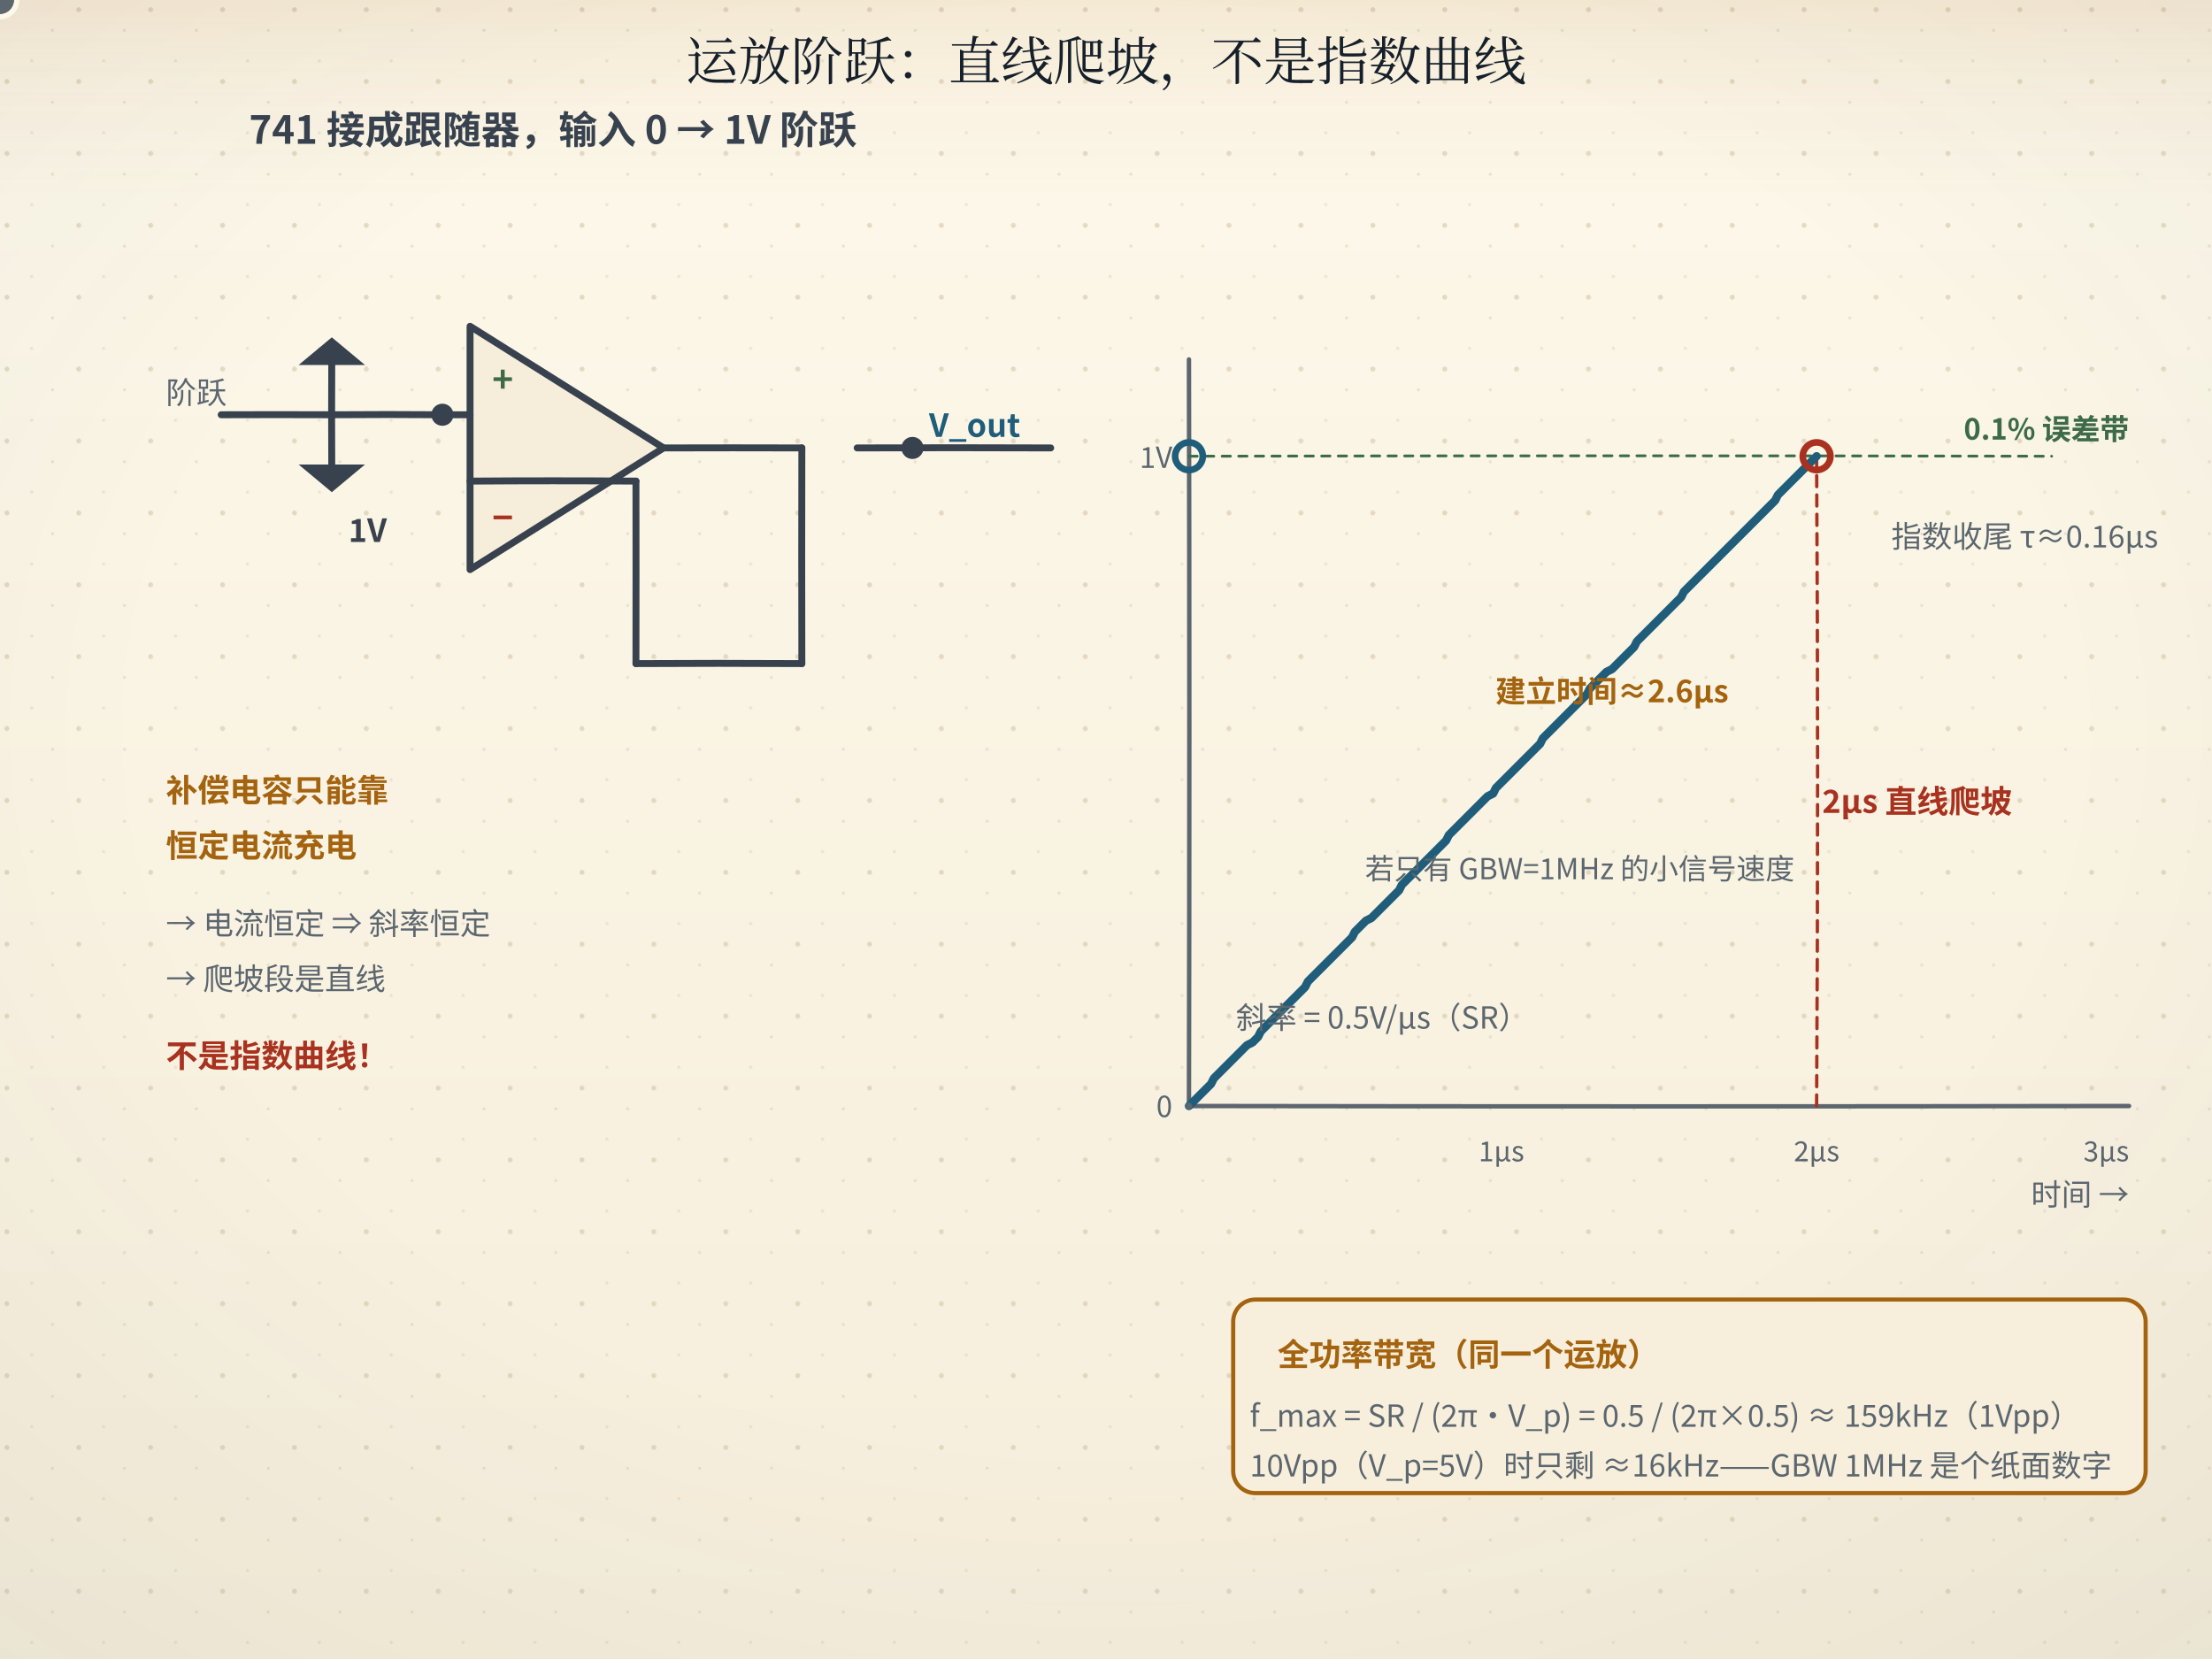
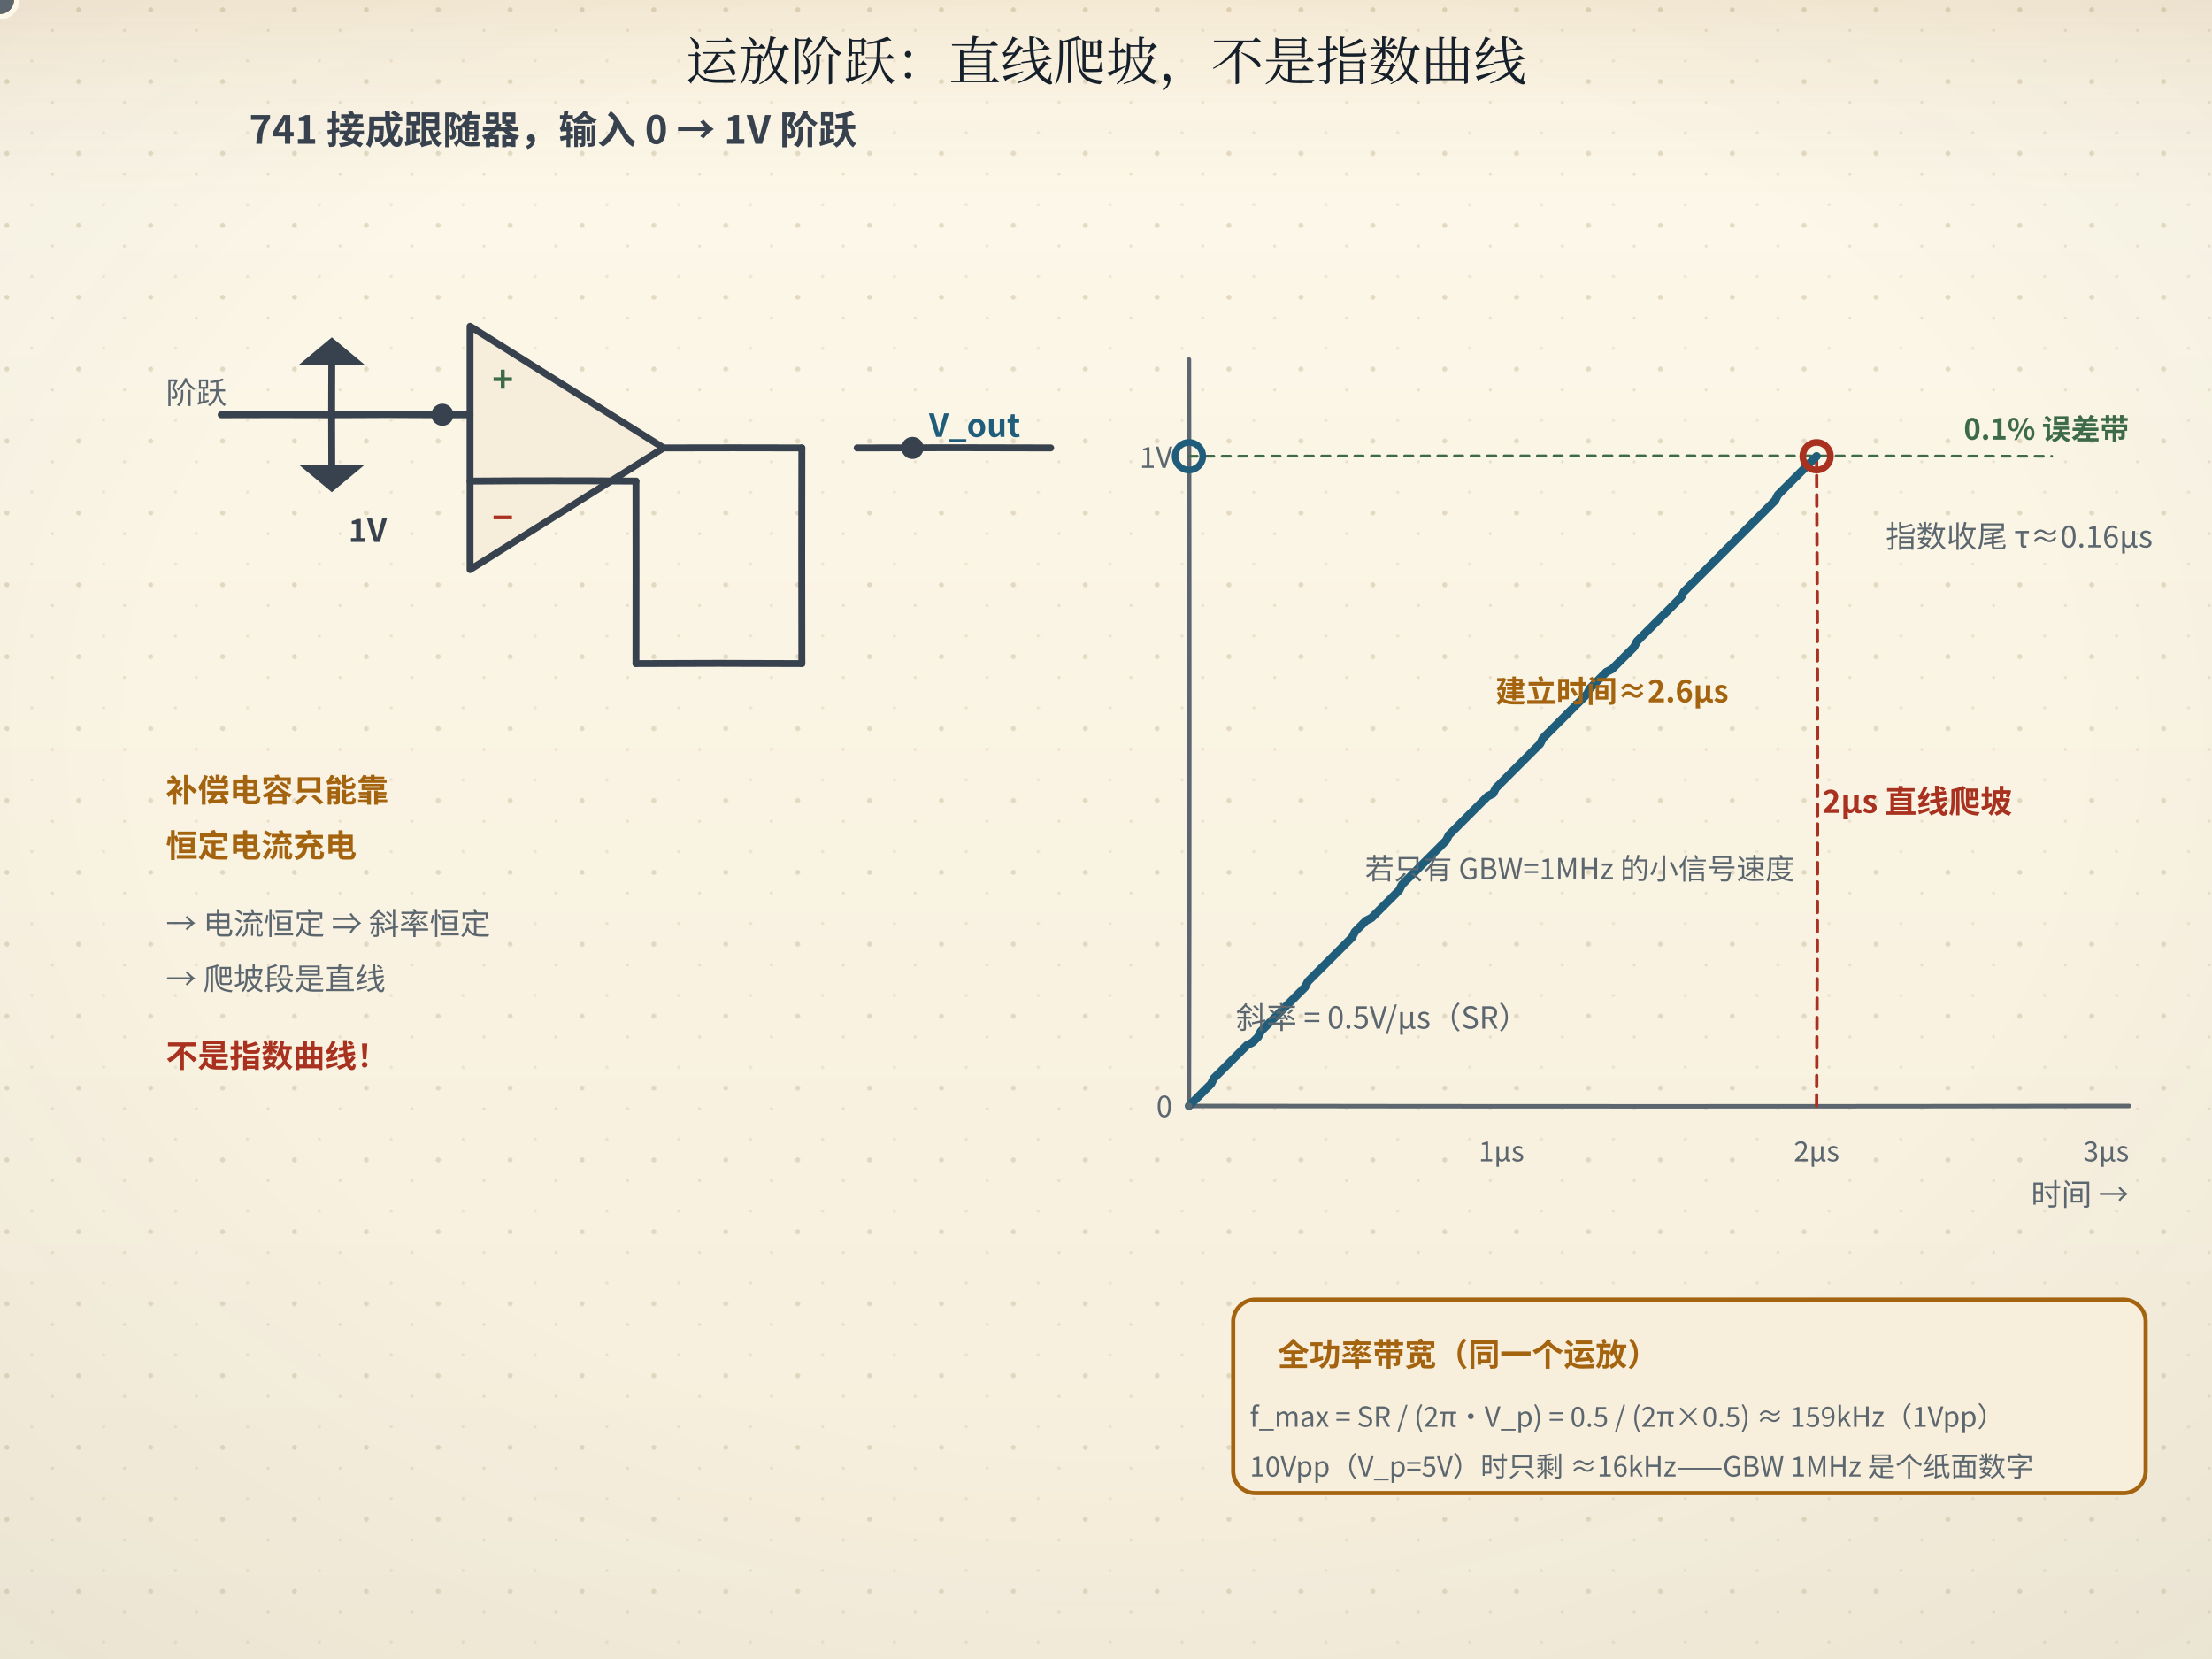
<svg xmlns="http://www.w3.org/2000/svg" width="800" height="600" viewBox="0 0 800 600" role="img" aria-labelledby="ttl">
  <defs>
    <linearGradient id="bgL" x1="0" y1="0" x2="0" y2="1">
      <stop offset="0" stop-color="#fdf8ea" />
      <stop offset="1" stop-color="#f6eedb" />
    </linearGradient>
    <linearGradient id="bgD" x1="0" y1="0" x2="0" y2="1">
      <stop offset="0" stop-color="#141310" />
      <stop offset="1" stop-color="#1d1a14" />
    </linearGradient>
    <radialGradient id="vig" cx="0.5" cy="0.44" r="0.78">
      <stop offset="0.55" stop-color="#16202b" stop-opacity="0" />
      <stop offset="1" stop-color="#16202b" stop-opacity="0.055" />
    </radialGradient>
    <linearGradient id="hdr" x1="0" y1="0" x2="0" y2="1">
      <stop offset="0" stop-color="#a4630f" stop-opacity="0.10" />
      <stop offset="0.55" stop-color="#a4630f" stop-opacity="0.028" />
      <stop offset="1" stop-color="#a4630f" stop-opacity="0" />
    </linearGradient>
    <linearGradient id="hdrD" x1="0" y1="0" x2="0" y2="1">
      <stop offset="0" stop-color="#dcab63" stop-opacity="0.13" />
      <stop offset="0.55" stop-color="#dcab63" stop-opacity="0.04" />
      <stop offset="1" stop-color="#dcab63" stop-opacity="0" />
    </linearGradient>
    <pattern id="dots" width="26" height="26" patternUnits="userSpaceOnUse">
      <circle cx="2.5" cy="3.5" r="0.9" fill="#c9bb9d" />
      <circle cx="19" cy="11" r="0.55" fill="#c9bb9d" opacity="0.7" />
      <circle cx="11.5" cy="22" r="0.6" fill="#c9bb9d" opacity="0.55" />
    </pattern>
    <filter id="soft" x="-40%" y="-40%" width="180%" height="180%">
      <feDropShadow dx="0" dy="1.4" stdDeviation="2" flood-color="#16202b" flood-opacity="0.13" />
    </filter>
    <filter id="pglow" x="-70%" y="-70%" width="240%" height="240%">
      <feGaussianBlur stdDeviation="1.7" result="b" />
      <feMerge>
        <feMergeNode in="b" />
        <feMergeNode in="SourceGraphic" />
      </feMerge>
    </filter>
  </defs>
  <rect class="page-bg" width="800" height="600" fill="url(#bgL)" />
  <rect class="page-grain" width="800" height="600" fill="url(#dots)" />
  <rect class="page-vig" width="800" height="600" fill="url(#vig)" />
  <rect class="page-hdr" width="800" height="72" fill="url(#hdr)" />
  <style>
text{font-family:"Segoe UI","Microsoft YaHei","PingFang SC","Hiragino Sans GB","Noto Sans CJK SC","Source Han Sans SC","Noto Sans SC",sans-serif;}
line,path,polyline,polygon{stroke-linecap:round;stroke-linejoin:round}
.page-bg{fill:url(#bgL)}
.page-grain{opacity:.5}
.page-vig{opacity:1}
.page-hdr{fill:url(#hdr)}
@media (prefers-color-scheme: dark){
.page-bg{fill:url(#bgD)}
.page-grain{opacity:.34}
.page-vig{opacity:.5}
.page-hdr{fill:url(#hdrD)}
[fill="#fdf8ea"]{fill:#141310}
[stroke="#fdf8ea"]{stroke:#141310}
[fill="#f6eedb"]{fill:#1d1a14}
[stroke="#f6eedb"]{stroke:#1d1a14}
[fill="#e0d3b8"]{fill:#3b3529}
[stroke="#e0d3b8"]{stroke:#3b3529}
[fill="#c9bb9d"]{fill:#4a4436}
[stroke="#c9bb9d"]{stroke:#4a4436}
[fill="#16202b"]{fill:#ece4d3}
[stroke="#16202b"]{stroke:#ece4d3}
[fill="#37424e"]{fill:#cfc6b4}
[stroke="#37424e"]{stroke:#cfc6b4}
[fill="#5b666f"]{fill:#a79e8b}
[stroke="#5b666f"]{stroke:#a79e8b}
[fill="#8b8272"]{fill:#857c6c}
[stroke="#8b8272"]{stroke:#857c6c}
text[fill="#fdf8ea"]{fill:#f9f3e3}
[fill="#e6eff3"]{fill:#17262e}
[fill="#e4f1f3"]{fill:#15262a}
[fill="#e8efe6"]{fill:#182418}
[fill="#f6e7e1"]{fill:#281a16}
[fill="#f7eedb"]{fill:#292114}
[fill="#efe8ee"]{fill:#241c22}
text[fill="#1f5d7a"]{fill:#7fb7cf}
:is(rect,circle,path,line,polygon,polyline,ellipse,g)[fill="#1f5d7a"]{fill:#2b4d5f}
[stroke="#1f5d7a"]{stroke:#6fa3b9}
text[fill="#2f7f96"]{fill:#8ac9d8}
:is(rect,circle,path,line,polygon,polyline,ellipse,g)[fill="#2f7f96"]{fill:#2b5660}
[stroke="#2f7f96"]{stroke:#77b2c1}
text[fill="#3d6b4a"]{fill:#98c096}
:is(rect,circle,path,line,polygon,polyline,ellipse,g)[fill="#3d6b4a"]{fill:#2f4a33}
[stroke="#3d6b4a"]{stroke:#7aa87c}
text[fill="#a8321f"]{fill:#e0907a}
:is(rect,circle,path,line,polygon,polyline,ellipse,g)[fill="#a8321f"]{fill:#55231b}
[stroke="#a8321f"]{stroke:#c07a63}
text[fill="#a4630f"]{fill:#dcab63}
:is(rect,circle,path,line,polygon,polyline,ellipse,g)[fill="#a4630f"]{fill:#553a17}
[stroke="#a4630f"]{stroke:#c08a45}
text[fill="#6b3f63"]{fill:#c4a2bf}
:is(rect,circle,path,line,polygon,polyline,ellipse,g)[fill="#6b3f63"]{fill:#452c40}
[stroke="#6b3f63"]{stroke:#a17c9b}
}
</style>
  <text x="400" y="29" text-anchor="middle" font-size="19" font-weight="bold" fill="#16202b" style="font-family:'KaiTi','STKaiti','Kaiti SC','LXGW WenKai','Noto Serif CJK SC','Source Han Serif SC','Songti SC','SimSun','Noto Serif SC',serif;font-weight:400">运放阶跃：直线爬坡，不是指数曲线</text>
  <text x="200" y="52" text-anchor="middle" font-size="14" font-weight="bold" fill="#37424e">741 接成跟随器，输入 0 → 1V 阶跃</text>
  <path d="M80 150 Q100.00 149.92 120 150" fill="none" stroke="#37424e" stroke-width="2.5" />
  <text x="60" y="146" font-size="11" fill="#5b666f">阶跃</text>
  <path d="M120 126 Q119.87 150.00 120 174" fill="none" stroke="#37424e" stroke-width="2.5" />
  <path d="M108,132 L120,122 L132,132 Z" fill="#37424e" />
  <path d="M108,168 L120,178 L132,168 Z" fill="#37424e" />
  <text x="126" y="196" font-size="11.5" font-weight="bold" fill="#37424e">1V</text>
  <path d="M120 150 Q140.00 149.84 160 150" fill="none" stroke="#37424e" stroke-width="2.5" />
  <circle cx="160" cy="150" r="4" fill="#37424e" />
  <polygon points="170,118 170,206 240,162" fill="#f6eedb" stroke="#37424e" stroke-width="2.5" />
  <text x="178" y="142" font-size="13" font-weight="bold" fill="#3d6b4a">+</text>
  <text x="178" y="192" font-size="13" font-weight="bold" fill="#a8321f">−</text>
  <line x1="160" y1="150" x2="170" y2="150" stroke="#37424e" stroke-width="2.5" />
  <path d="M240 162 Q265.00 161.92 290 162" fill="none" stroke="#37424e" stroke-width="2.5" />
  <path d="M290 162 Q289.91 201.00 290 240" fill="none" stroke="#37424e" stroke-width="2.5" />
  <path d="M290 240 Q260.00 239.82 230 240" fill="none" stroke="#37424e" stroke-width="2.5" />
  <path d="M230 240 Q230.05 207.00 230 174" fill="none" stroke="#37424e" stroke-width="2.5" />
  <path d="M230 174 Q200.00 173.77 170 174" fill="none" stroke="#37424e" stroke-width="2.5" />
  <path d="M310 162 Q345.00 161.85 380 162" fill="none" stroke="#37424e" stroke-width="2.5" />
  <circle cx="330" cy="162" r="4" fill="#37424e" />
  <text x="336" y="158" font-size="11.5" font-weight="bold" fill="#1f5d7a">V_out</text>
  <circle r="5" fill="#a4630f">
    <animateMotion dur="9s" begin="-0.3s" repeatCount="indefinite" path="M90,150 L160,150" />
  </circle>
  <circle r="5" fill="#a4630f">
    <animateMotion dur="9s" begin="-0.9s" repeatCount="indefinite" path="M170,174 L230,174 L290,240 L290,162 L380,162" />
  </circle>
  <text x="60" y="290" font-size="11.5" font-weight="bold" fill="#a4630f">补偿电容只能靠</text>
  <text x="60" y="310" font-size="11.5" font-weight="bold" fill="#a4630f">恒定电流充电</text>
  <text x="60" y="338" font-size="11" fill="#5b666f">→ 电流恒定 ⇒ 斜率恒定</text>
  <text x="60" y="358" font-size="11" fill="#5b666f">→ 爬坡段是直线</text>
  <text x="60" y="386" font-size="11.5" font-weight="bold" fill="#a8321f">不是指数曲线！</text>
  <path d="M430 400 Q600.00 400.27 770 400" fill="none" stroke="#5b666f" stroke-width="1.6" />
  <path d="M430 130 Q430.28 265.00 430 400" fill="none" stroke="#5b666f" stroke-width="1.6" />
  <text x="770" y="436" text-anchor="end" font-size="11" fill="#5b666f">时间 →</text>
  <text x="424" y="169.217" text-anchor="end" font-size="10.5" fill="#5b666f">1V</text>
  <text x="424" y="404.0" text-anchor="end" font-size="10.5" fill="#5b666f">0</text>
  <text x="543" y="420" text-anchor="middle" font-size="10" fill="#5b666f">1µs</text>
  <text x="657" y="420" text-anchor="middle" font-size="10" fill="#5b666f">2µs</text>
  <text x="770" y="420" text-anchor="end" font-size="10" fill="#5b666f">3µs</text>
  <path d="M657 165 Q657.71 282.50 657 400" fill="none" stroke="#a8321f" stroke-width="1.2" stroke-dasharray="4,3" />
  <path d="M430 165 Q586.00 164.70 742 165" fill="none" stroke="#3d6b4a" stroke-width="1" stroke-dasharray="3,3" />
  <text x="770" y="159" text-anchor="end" font-size="10.5" font-weight="bold" fill="#3d6b4a">0.1% 误差带</text>
  <path d="M430,400 L432,398 L434,396 L436,394 L438,392 L439,390 L441,388 L443,386 L445,384 L447,382 L449,380 L451,378 L453,377 L455,375 L456,373 L458,371 L460,369 L462,367 L464,365 L466,363 L468,361 L470,359 L472,357 L473,355 L475,353 L477,351 L479,349 L481,347 L483,345 L485,343 L487,341 L489,339 L490,337 L492,335 L494,333 L496,332 L498,330 L500,328 L502,326 L504,324 L506,322 L507,320 L509,318 L511,316 L513,314 L515,312 L517,310 L519,308 L521,306 L523,304 L524,302 L526,300 L528,298 L530,296 L532,294 L534,292 L536,290 L538,288 L540,287 L541,285 L543,283 L545,281 L547,279 L549,277 L551,275 L553,273 L555,271 L557,269 L558,267 L560,265 L562,263 L564,261 L566,259 L568,257 L570,255 L572,253 L574,251 L575,249 L577,247 L579,245 L581,243 L583,242 L585,240 L587,238 L589,236 L591,234 L592,232 L594,230 L596,228 L598,226 L600,224 L602,222 L604,220 L606,218 L608,216 L609,214 L611,212 L613,210 L615,208 L617,206 L619,204 L621,202 L623,200 L625,198 L626,197 L628,195 L630,193 L632,191 L634,189 L636,187 L638,185 L640,183 L642,181 L643,179 L645,177 L647,175 L649,173 L651,171 L653,169 L655,167 L657,165" fill="none" stroke="#1f5d7a" stroke-width="3" />
  <path d="M430,400 L430,400 L430,400 L430,400 L430,400 L430,400 L430,400 L430,400 L430,400 L430,400 L430,400 L430,400 L430,400 L430,400 L430,400 L430,400 L430,400 L430,400 L430,400 L430,400 L430,400 L430,400 L430,400 L430,400 L430,400 L430,400 L430,400 L430,400 L430,400 L430,400 L430,400 L430,400 L430,400 L430,400 L430,400 L430,400 L430,400 L430,400 L430,400 L430,400 L430,400 L430,400 L430,400 L430,400 L430,400 L430,400 L430,400 L430,400 L430,400 L430,400 L430,400 L430,400 L430,400 L430,400 L430,400 L430,400 L430,400 L430,400 L430,400 L430,400 L430,400 L430,400 L430,400 L430,400 L430,400 L430,400 L430,400 L430,400 L430,400 L430,400 L430,400 L430,400 L430,400 L430,400 L430,400 L430,400 L430,400 L430,400 L430,400 L430,400 L430,400 L430,400 L430,400 L430,400 L430,400 L430,400 L430,400 L430,400 L430,400 L430,400 L430,400 L430,400 L430,400 L430,400 L430,400 L430,400 L430,400 L430,400 L430,400 L430,400 L430,400 L430,400 L430,400 L430,400 L430,400 L430,400 L430,400 L430,400 L430,400 L430,400 L430,400 L430,400 L430,400 L430,400 L430,400 L430,400 L430,400 L430,400 L430,400 L430,400 L430,400" fill="none" stroke="#5b666f" stroke-width="2.4" stroke-dasharray="6,4" />
  <text x="649" y="318" text-anchor="end" font-size="10.5" fill="#5b666f">若只有 GBW=1MHz 的小信号速度</text>
  <text x="659" y="294" font-size="11.5" font-weight="bold" fill="#a8321f">2µs 直线爬坡</text>
  <text x="447" y="372" font-size="11" fill="#5b666f">斜率 = 0.5V/µs（SR）</text>
-   <text x="684" y="198" font-size="11" fill="#5b666f">指数收尾 τ≈0.16µs</text>
+   <text x="682" y="198" font-size="11" fill="#5b666f">指数收尾 τ≈0.16µs</text>
  <text x="583" y="254" text-anchor="middle" font-size="11" font-weight="bold" fill="#a4630f">建立时间≈2.6µs</text>
  <circle r="6" fill="#1f5d7a" stroke="#fdf8ea" stroke-width="2">
    <animateMotion dur="9s" repeatCount="indefinite" path="M430,400 L432,398 L434,396 L436,394 L438,392 L439,390 L441,388 L443,386 L445,384 L447,382 L449,380 L451,378 L453,377 L455,375 L456,373 L458,371 L460,369 L462,367 L464,365 L466,363 L468,361 L470,359 L472,357 L473,355 L475,353 L477,351 L479,349 L481,347 L483,345 L485,343 L487,341 L489,339 L490,337 L492,335 L494,333 L496,332 L498,330 L500,328 L502,326 L504,324 L506,322 L507,320 L509,318 L511,316 L513,314 L515,312 L517,310 L519,308 L521,306 L523,304 L524,302 L526,300 L528,298 L530,296 L532,294 L534,292 L536,290 L538,288 L540,287 L541,285 L543,283 L545,281 L547,279 L549,277 L551,275 L553,273 L555,271 L557,269 L558,267 L560,265 L562,263 L564,261 L566,259 L568,257 L570,255 L572,253 L574,251 L575,249 L577,247 L579,245 L581,243 L583,242 L585,240 L587,238 L589,236 L591,234 L592,232 L594,230 L596,228 L598,226 L600,224 L602,222 L604,220 L606,218 L608,216 L609,214 L611,212 L613,210 L615,208 L617,206 L619,204 L621,202 L623,200 L625,198 L626,197 L628,195 L630,193 L632,191 L634,189 L636,187 L638,185 L640,183 L642,181 L643,179 L645,177 L647,175 L649,173 L651,171 L653,169 L655,167 L657,165" keyPoints="0;1" keyTimes="0;1" />
  </circle>
  <rect x="446" y="470" width="330" height="70" rx="8" fill="#f7eedb" stroke="#a4630f" stroke-width="1.5" />
  <text x="462" y="494" font-size="11.5" font-weight="bold" fill="#a4630f">全功率带宽（同一个运放）</text>
-   <text x="452" y="516" font-size="11" fill="#5b666f">f_max = SR / (2π·V_p) = 0.5 / (2π×0.5) ≈ 159kHz（1Vpp）</text>
-   <text x="452" y="534" font-size="11" fill="#5b666f">10Vpp（V_p=5V）时只剩 ≈16kHz——GBW 1MHz 是个纸面数字</text>
+   <text x="452" y="516" font-size="10" fill="#5b666f">f_max = SR / (2π·V_p) = 0.5 / (2π×0.5) ≈ 159kHz（1Vpp）</text>
+   <text x="452" y="534" font-size="10" fill="#5b666f">10Vpp（V_p=5V）时只剩 ≈16kHz——GBW 1MHz 是个纸面数字</text>
  <circle r="5" fill="#a4630f">
    <animateMotion dur="9s" begin="-0.4s" repeatCount="indefinite" path="M90,150 L160,150" />
  </circle>
  <circle r="5" fill="#5b666f">
    <animateMotion dur="9s" begin="-1.1s" repeatCount="indefinite" path="M430,400 L430,400 L430,400 L430,400 L430,400 L430,400 L430,400 L430,400 L430,400 L430,400 L430,400 L430,400 L430,400 L430,400 L430,400 L430,400 L430,400 L430,400 L430,400 L430,400 L430,400 L430,400 L430,400 L430,400 L430,400 L430,400 L430,400 L430,400 L430,400 L430,400 L430,400 L430,400 L430,400 L430,400 L430,400 L430,400 L430,400 L430,400 L430,400 L430,400 L430,400 L430,400 L430,400 L430,400 L430,400 L430,400 L430,400 L430,400 L430,400 L430,400 L430,400 L430,400 L430,400 L430,400 L430,400 L430,400 L430,400 L430,400 L430,400 L430,400 L430,400 L430,400 L430,400 L430,400 L430,400 L430,400 L430,400 L430,400 L430,400 L430,400 L430,400 L430,400 L430,400 L430,400 L430,400 L430,400 L430,400 L430,400 L430,400 L430,400 L430,400 L430,400 L430,400 L430,400 L430,400 L430,400 L430,400 L430,400 L430,400 L430,400 L430,400 L430,400 L430,400 L430,400 L430,400 L430,400 L430,400 L430,400 L430,400 L430,400 L430,400 L430,400 L430,400 L430,400 L430,400 L430,400 L430,400 L430,400 L430,400 L430,400 L430,400 L430,400 L430,400 L430,400 L430,400 L430,400 L430,400 L430,400 L430,400 L430,400 L430,400" keyPoints="0;1" keyTimes="0;1" />
  </circle>
  <circle cx="657" cy="165" r="5" fill="none" stroke="#a8321f" stroke-width="2.4">
    <animate attributeName="r" values="5;13;5" dur="1.8s" repeatCount="indefinite" />
    <animate attributeName="opacity" values="0.95;0.15;0.95" dur="1.8s" repeatCount="indefinite" />
  </circle>
  <circle cx="430" cy="165" r="5" fill="none" stroke="#1f5d7a" stroke-width="2.4">
    <animate attributeName="r" values="5;13;5" dur="1.8s" begin="-0.9s" repeatCount="indefinite" />
    <animate attributeName="opacity" values="0.95;0.15;0.95" dur="1.8s" begin="-0.9s" repeatCount="indefinite" />
  </circle>
  <rect x="444" y="466" width="336" height="78" rx="10" fill="none" stroke="#a4630f" stroke-width="2.5" opacity="0" filter="url(#pglow)">
    <animate attributeName="opacity" values="0.15;0.9;0.15" dur="2.0s" repeatCount="indefinite" />
  </rect>
  <g>
    <animateTransform attributeName="transform" type="translate" values="0 6.0;0 0.0;0 0.0;0 -4.0;0 6.0" keyTimes="0;0.03;0.2;0.25;1" dur="9s" repeatCount="indefinite" />
    <rect x="152.3" y="559.0" width="495.5" height="24.1" rx="12.0" fill="#5b666f" fill-opacity="0.09" stroke="#5b666f" stroke-opacity="0.38" stroke-width="1.3" filter="url(#soft)" opacity="0">
      <animate attributeName="opacity" values="0;1;1;0;0" keyTimes="0;0.03;0.2;0.25;1" dur="9s" repeatCount="indefinite" />
    </rect>
    <text x="400" y="572" text-anchor="middle" font-size="14.5" font-weight="bold" fill="#5b666f" opacity="0">① 阶跃瞬间 V_+−V_−=1V：差分对彻底失衡，放大功能直接「宕机」<animate attributeName="opacity" values="0;1;1;0;0" keyTimes="0;0.03;0.2;0.25;1" dur="9s" repeatCount="indefinite" />
    </text>
  </g>
  <g>
    <animateTransform attributeName="transform" type="translate" values="0 6.0;0 6.0;0 0.0;0 0.0;0 -4.0;0 6.0" keyTimes="0;0.25;0.3;0.5;0.55;1" dur="9s" repeatCount="indefinite" />
    <rect x="126.6" y="559.0" width="546.9" height="24.1" rx="12.0" fill="#a8321f" fill-opacity="0.09" stroke="#a8321f" stroke-opacity="0.38" stroke-width="1.3" filter="url(#soft)" opacity="0">
      <animate attributeName="opacity" values="0;0;1;1;0;0" keyTimes="0;0.25;0.3;0.5;0.55;1" dur="9s" repeatCount="indefinite" />
    </rect>
    <text x="400" y="572" text-anchor="middle" font-size="14.5" font-weight="bold" fill="#a8321f" opacity="0">② 补偿电容被恒定电流充电 → 输出以 SR=0.5V/µs 直线上升（2µs 爬 1V）<animate attributeName="opacity" values="0;0;1;1;0;0" keyTimes="0;0.25;0.3;0.5;0.55;1" dur="9s" repeatCount="indefinite" />
    </text>
  </g>
  <g>
    <animateTransform attributeName="transform" type="translate" values="0 6.0;0 6.0;0 0.0;0 0.0;0 -4.0;0 6.0" keyTimes="0;0.55;0.6;0.8;0.85;1" dur="9s" repeatCount="indefinite" />
    <rect x="165.1" y="559.0" width="469.7" height="24.1" rx="12.0" fill="#1f5d7a" fill-opacity="0.09" stroke="#1f5d7a" stroke-opacity="0.38" stroke-width="1.3" filter="url(#soft)" opacity="0">
      <animate attributeName="opacity" values="0;0;1;1;0;0" keyTimes="0;0.55;0.6;0.8;0.85;1" dur="9s" repeatCount="indefinite" />
    </rect>
    <text x="400" y="572" text-anchor="middle" font-size="14.5" font-weight="bold" fill="#1f5d7a" opacity="0">③ 退出饱和后按 GBW 走指数收尾：τ≈0.16µs，可能带过冲振铃<animate attributeName="opacity" values="0;0;1;1;0;0" keyTimes="0;0.55;0.6;0.8;0.85;1" dur="9s" repeatCount="indefinite" />
    </text>
  </g>
  <g>
    <animateTransform attributeName="transform" type="translate" values="0 6.0;0 6.0;0 0.0;0 0.0" keyTimes="0;0.85;0.9;1" dur="9s" repeatCount="indefinite" />
    <rect x="163.8" y="559.0" width="472.5" height="24.1" rx="12.0" fill="#a4630f" fill-opacity="0.09" stroke="#a4630f" stroke-opacity="0.38" stroke-width="1.3" filter="url(#soft)" opacity="0">
      <animate attributeName="opacity" values="0;0;1;1" keyTimes="0;0.85;0.9;1" dur="9s" repeatCount="indefinite" />
    </rect>
    <text x="400" y="572" text-anchor="middle" font-size="14.5" font-weight="bold" fill="#a4630f" opacity="0">④ 大信号看 SR、小信号看 GBW：两条曲线谁慢，就决定建立时间<animate attributeName="opacity" values="0;0;1;1" keyTimes="0;0.85;0.9;1" dur="9s" repeatCount="indefinite" />
    </text>
  </g>
</svg>
